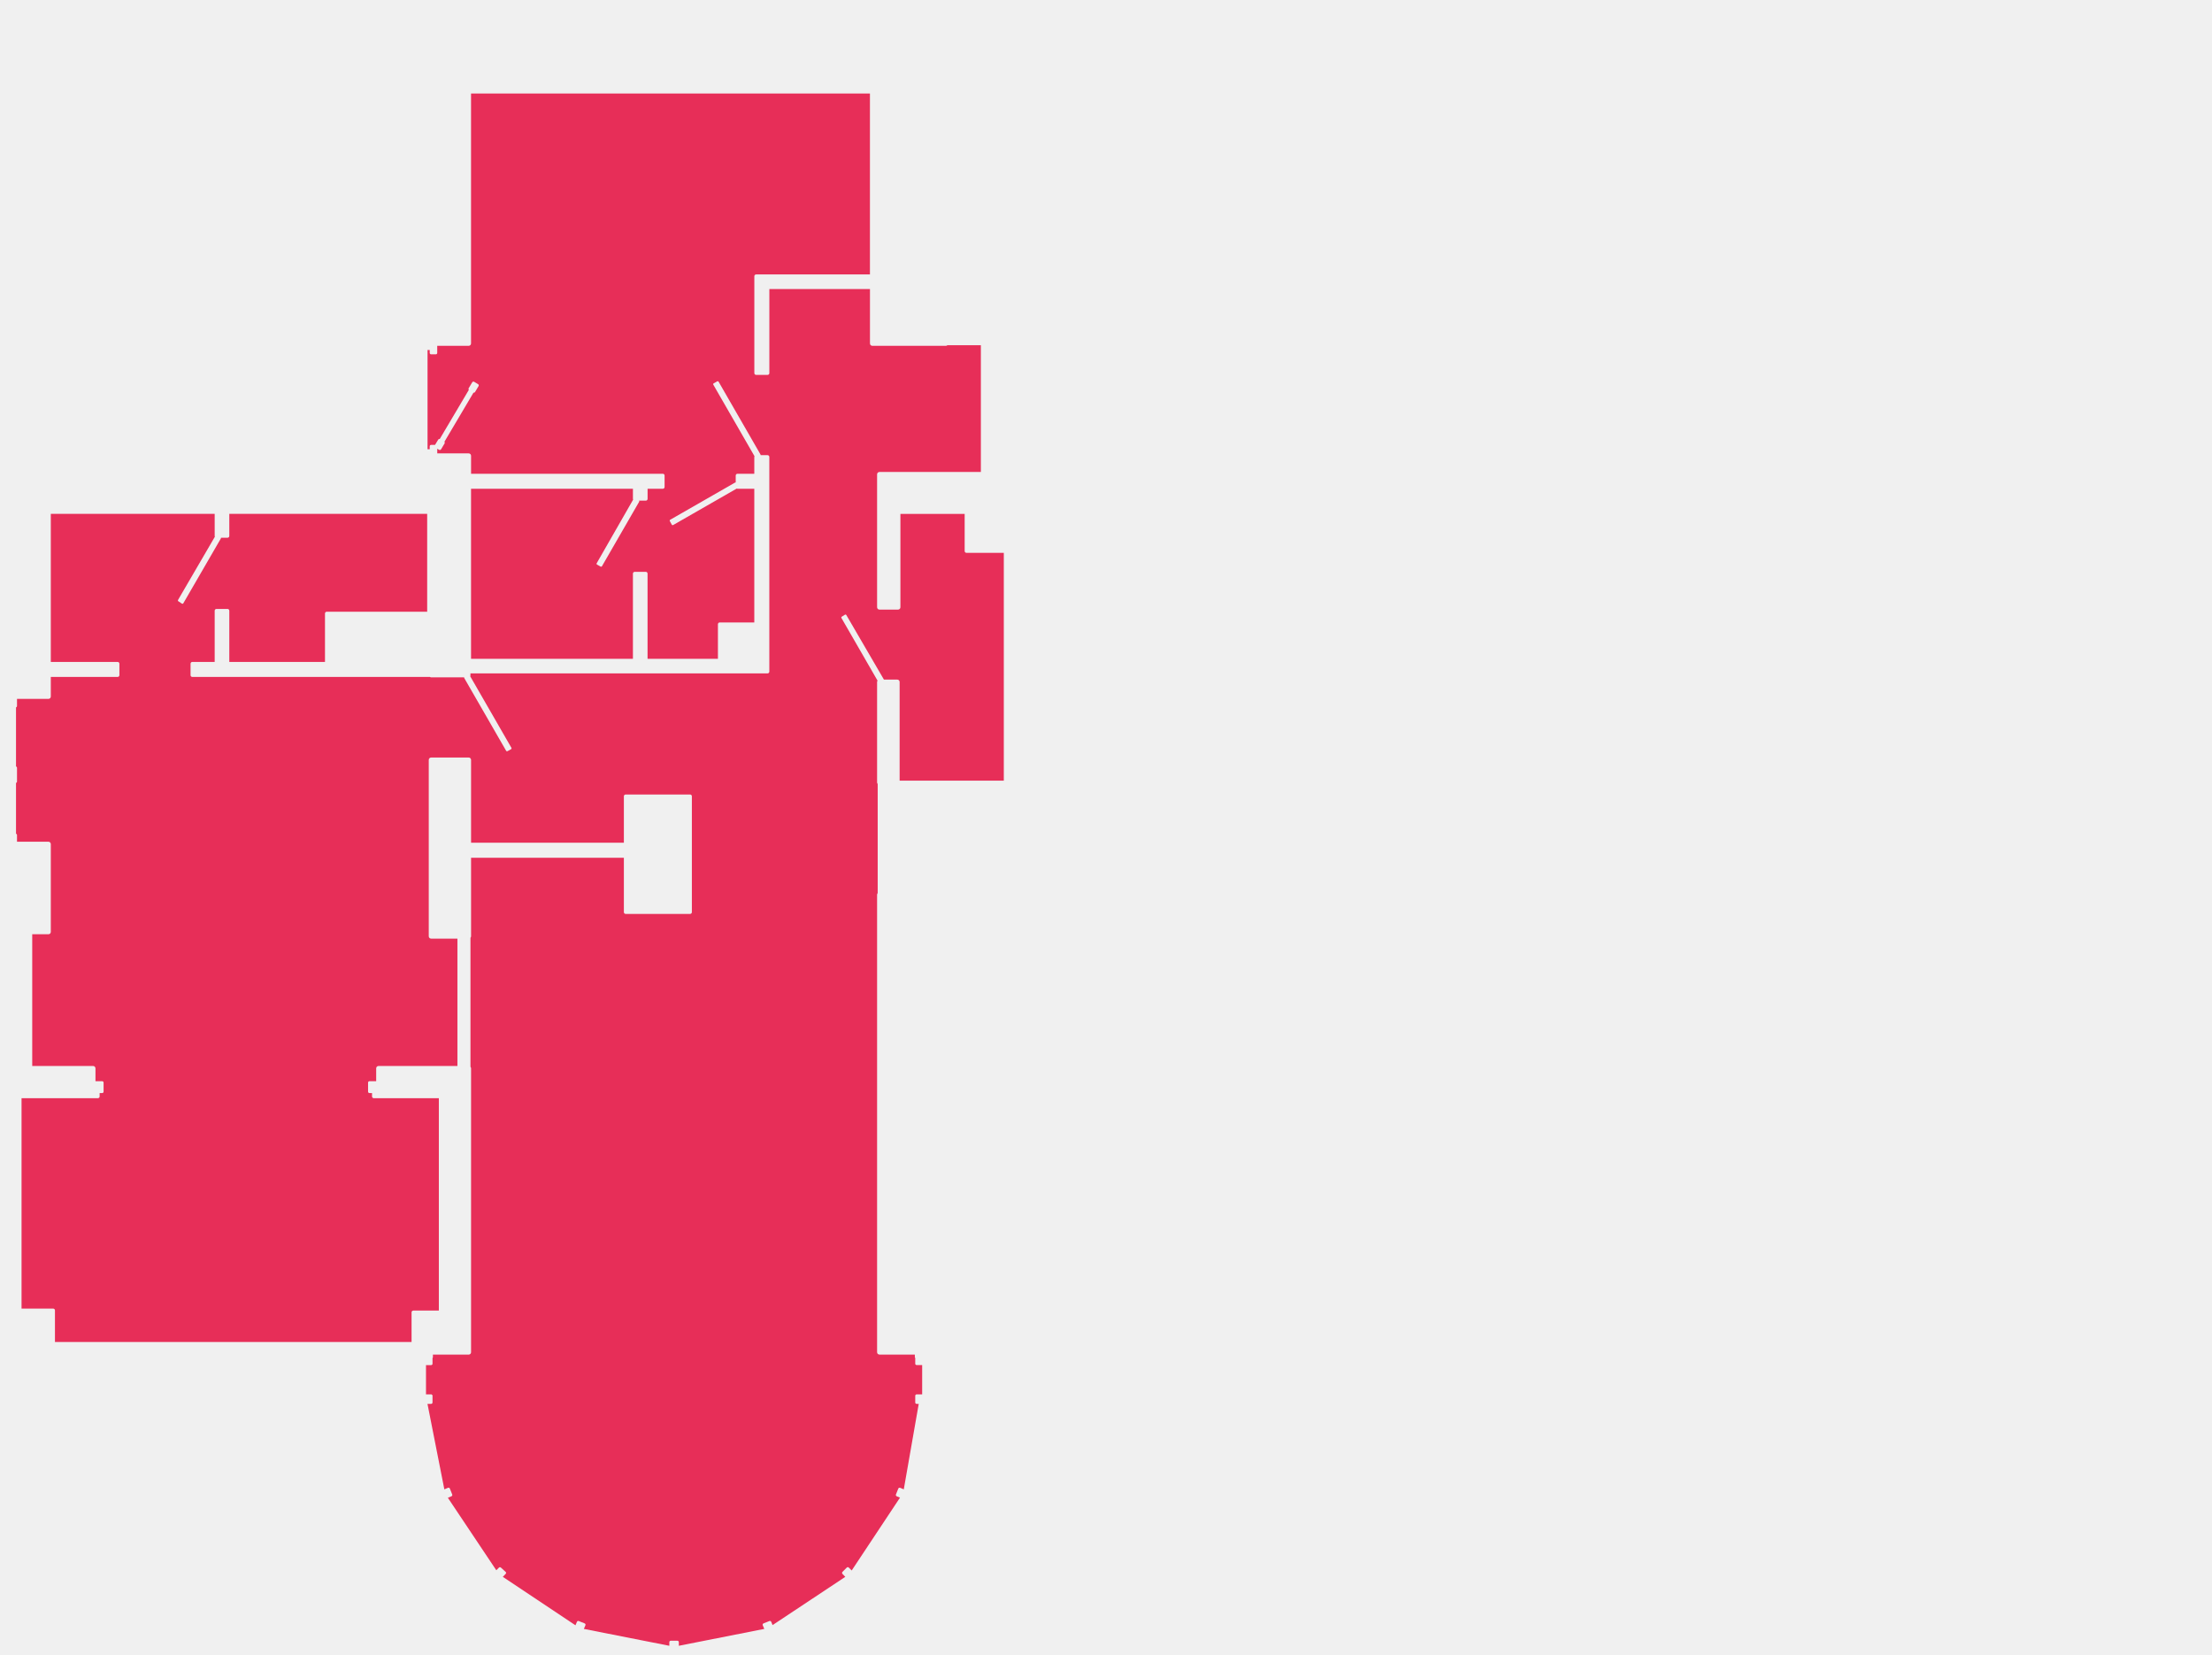
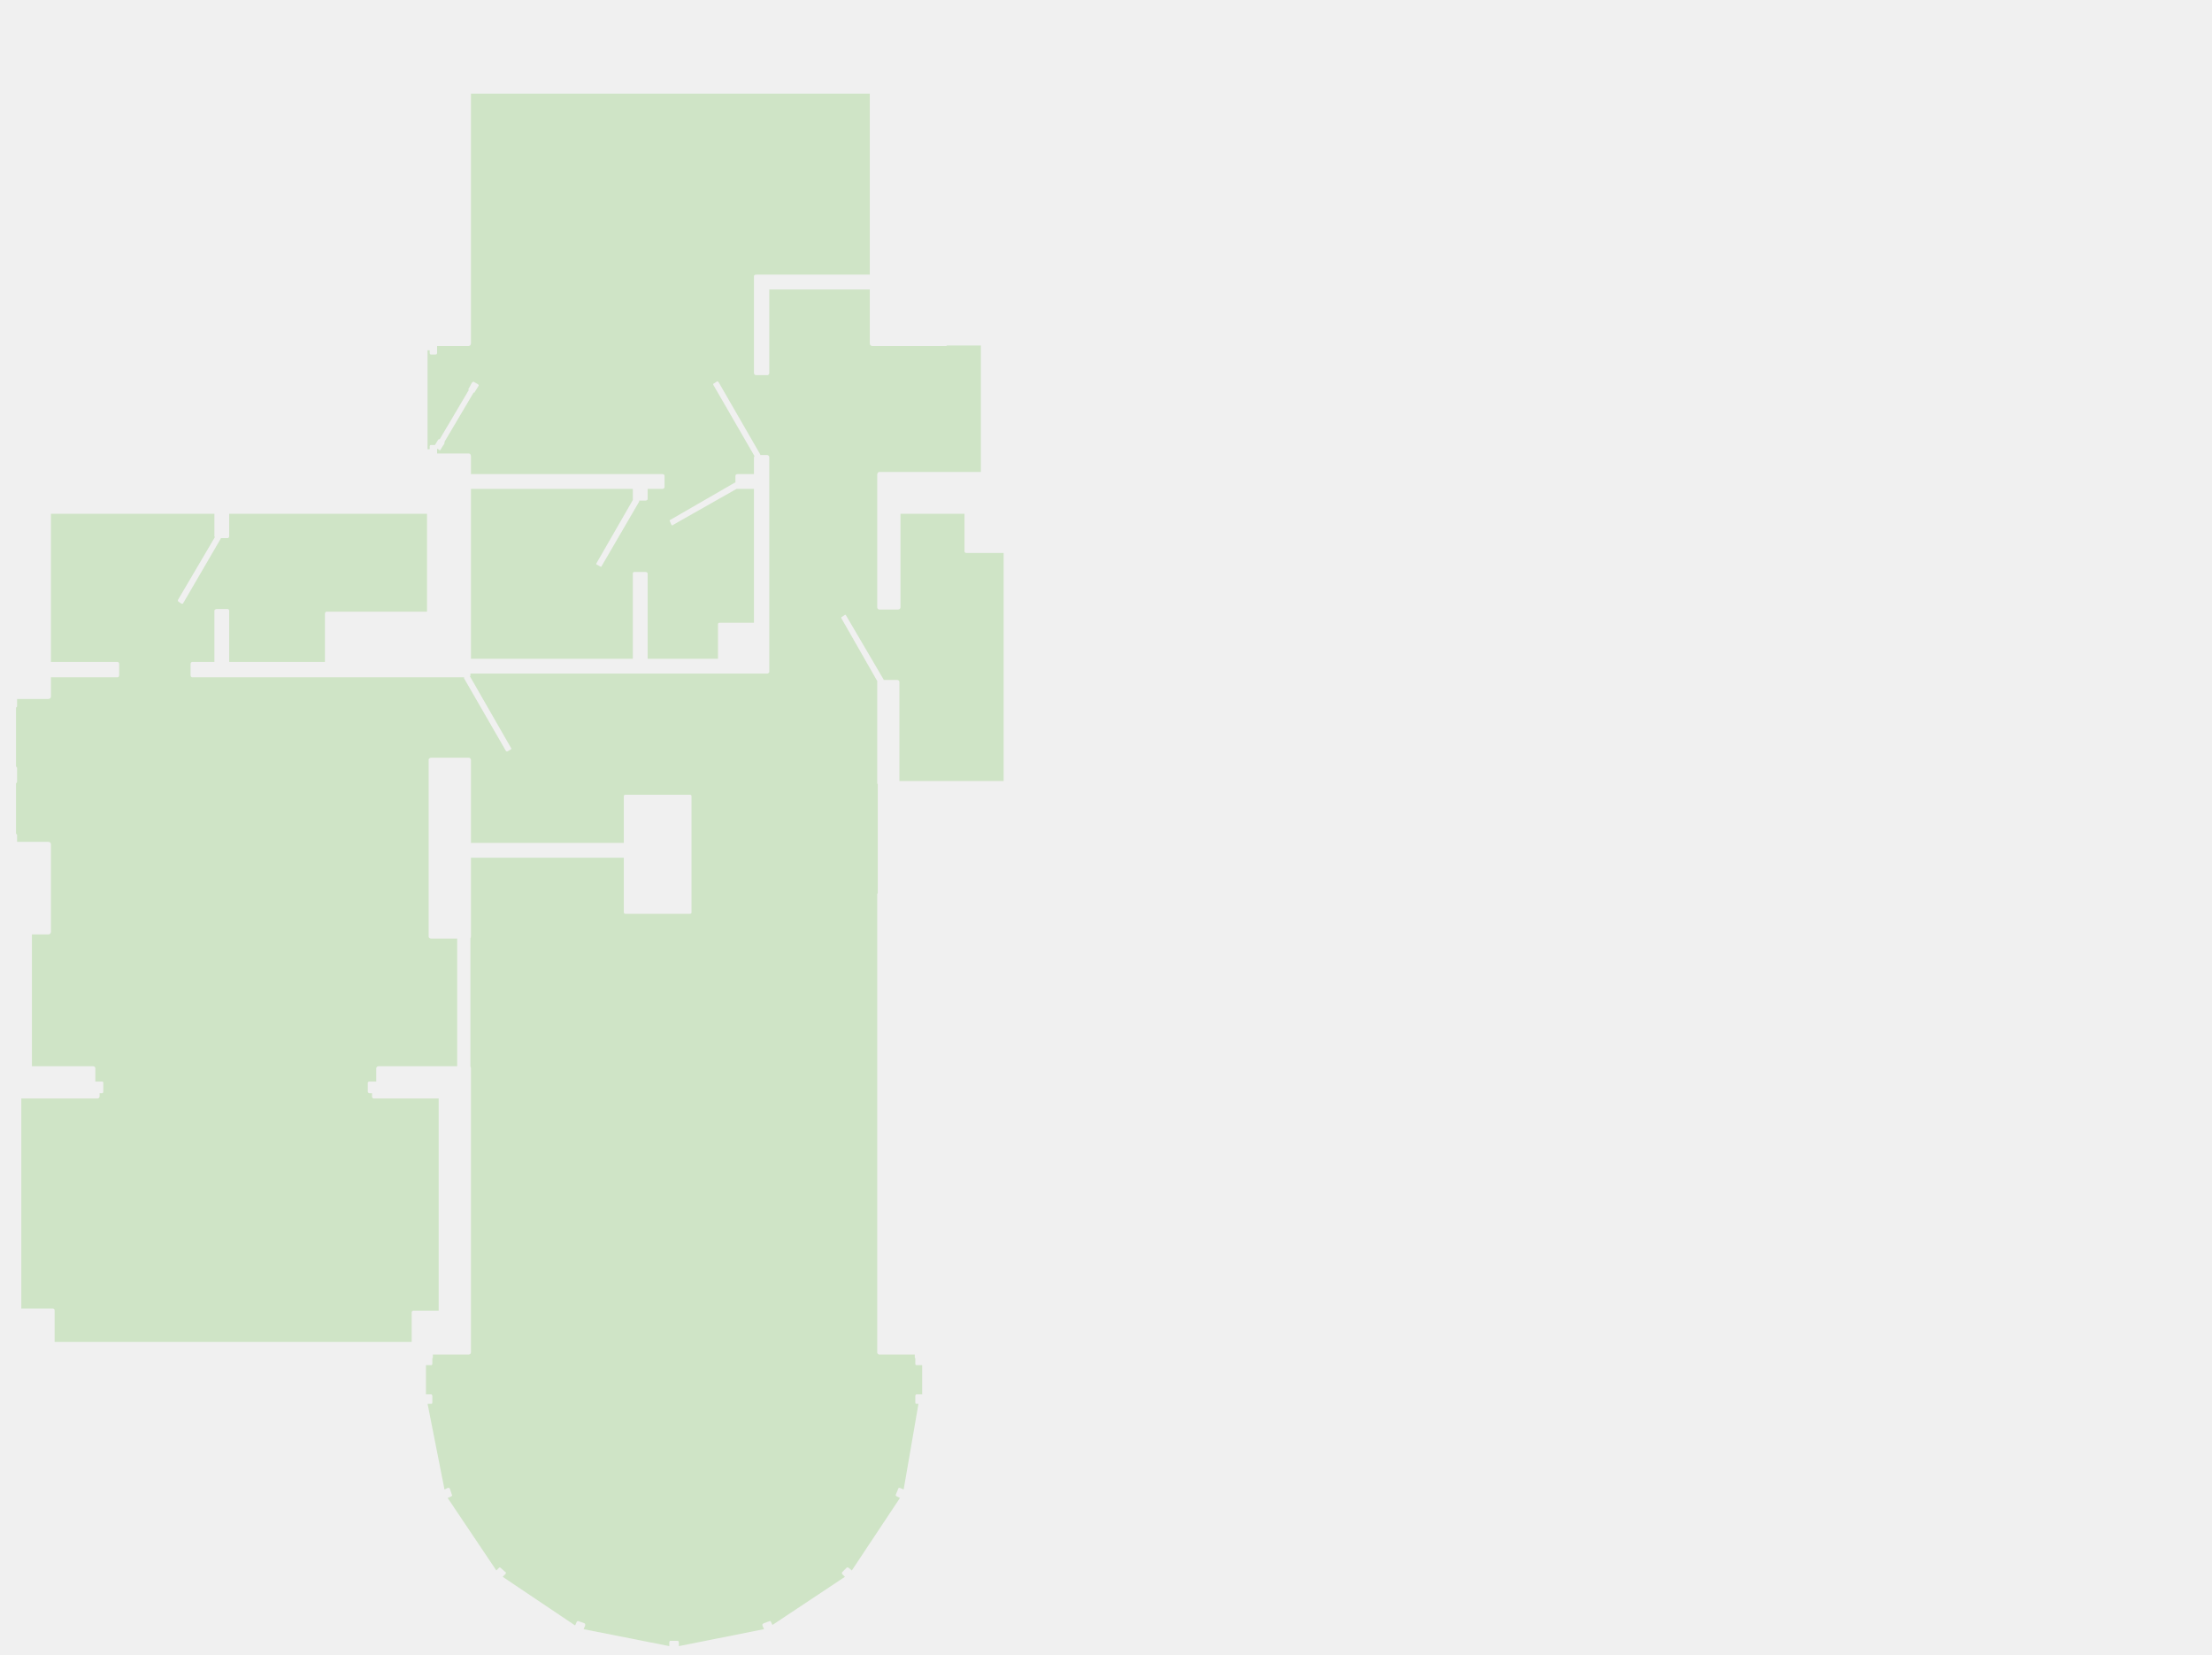
- <svg xmlns="http://www.w3.org/2000/svg" version="1.1" x="0px" y="0px" viewBox="0 0 671.4 502.08" style="enable-background:new 0 0 671.4 502.08;" xml:space="preserve">
-   <style type="text/css">
- 	.st0{fill:#BB9673;}
- 	.st1{fill:#89898A;}
- 	.st2{fill:#6BC1DD;}
- 	.st3{fill:#DCDC00;}
- 	.st4{fill:#FFFFFF;}
- 	.st5{fill:#4D4D4D;}
- 	.st6{fill:#979697;}
- 	.st7{fill:#7BC29B;}
- 	.st8{fill:#2DAB58;}
- 	.st9{fill:#DD3214;}
- 	.st10{fill:#52B262;}
- 	.st11{fill:#69C9F3;}
- 	.st12{fill:#54AF32;}
- 	.st13{fill:#72A4D8;}
- 	.st14{fill:#41B494;}
- 	.st15{fill:#FECA48;}
- 	.st16{fill:#F07F3C;}
- 	.st17{fill:#E72E58;}
- 	.st18{fill:#4060AA;}
- </style>
-   <g id="Layer_1">
- </g>
-   <g id="Layer_2">
-     <path class="st17" d="M279.9,423.12h-1.68c-0.23,0-0.42,0.19-0.42,0.42v2.04c0,0.23,0.19,0.42,0.42,0.42h0.64l-4.54,25.94   l-1.1-0.47c-0.1-0.04-0.22-0.04-0.33,0c-0.1,0.04-0.19,0.13-0.23,0.23l-0.72,1.8c-0.08,0.21,0.02,0.45,0.23,0.54l1,0.42   l-14.66,22.1l-0.89-0.89c-0.16-0.16-0.43-0.16-0.59,0l-1.32,1.32c-0.16,0.16-0.16,0.42-0.01,0.59l0.87,0.91l-22.07,14.64l-0.42-1   c-0.09-0.21-0.33-0.31-0.54-0.23l-1.8,0.72c-0.1,0.04-0.19,0.12-0.23,0.23c-0.04,0.1-0.04,0.22,0,0.33l0.47,1.11l-25.94,5.12v-1.11   c0-0.23-0.19-0.42-0.42-0.42h-2.04c-0.23,0-0.42,0.19-0.42,0.42v1.11l-25.94-5.12l0.47-1.11c0.04-0.1,0.04-0.22,0-0.33   c-0.04-0.1-0.13-0.19-0.23-0.23l-1.8-0.72c-0.22-0.09-0.45,0.02-0.54,0.23l-0.45,1.06l-22.05-14.7l0.87-0.91   c0.08-0.08,0.12-0.19,0.12-0.3c0-0.11-0.05-0.22-0.14-0.29l-1.44-1.32c-0.17-0.15-0.42-0.15-0.58,0.01l-0.81,0.81l-14.7-21.99   l1.09-0.46c0.21-0.09,0.31-0.33,0.23-0.54l-0.72-1.8c-0.04-0.1-0.12-0.19-0.23-0.23c-0.11-0.04-0.22-0.04-0.33,0l-1.11,0.47   L129.75,426h1.11c0.23,0,0.42-0.19,0.42-0.42v-2.04c0-0.23-0.19-0.42-0.42-0.42h-1.56v-8.88h1.56c0.23,0,0.42-0.19,0.42-0.42v-1.71   c0.07-0.09,0.12-0.2,0.12-0.33v-0.72h10.86c0.4,0,0.72-0.32,0.72-0.72v-11.28v-14.88v-28.32v-31.68c0-0.18-0.07-0.34-0.18-0.46   v-39.15c0.11-0.13,0.18-0.28,0.18-0.46v-23.82h46.38v16.5c0,0.3,0.24,0.54,0.54,0.54h19.56c0.3,0,0.54-0.24,0.54-0.54v-35.16   c0-0.3-0.24-0.54-0.54-0.54H189.9c-0.3,0-0.54,0.24-0.54,0.54v14.1h-46.38v-25.14c0-0.4-0.32-0.72-0.72-0.72h-11.4   c-0.4,0-0.72,0.32-0.72,0.72v53.52c0,0.4,0.32,0.72,0.72,0.72h7.98v38.64H114.9c-0.4,0-0.72,0.32-0.72,0.72v3.9h-2.04   c-0.23,0-0.42,0.19-0.42,0.42v2.76c0,0.23,0.19,0.42,0.42,0.42h0.78v1.02c0,0.3,0.24,0.54,0.54,0.54h19.74v64.44h-7.74   c-0.3,0-0.54,0.24-0.54,0.54v9H16.68v-9.6c0-0.3-0.24-0.54-0.54-0.54h-9.6v-63.84H29.7c0.3,0,0.54-0.24,0.54-0.54v-1.02h0.78   c0.23,0,0.42-0.19,0.42-0.42v-2.76c0-0.23-0.19-0.42-0.42-0.42h-2.04v-3.9c0-0.4-0.32-0.72-0.72-0.72H9.78V283.5h4.92   c0.4,0,0.72-0.32,0.72-0.72v-26.64c0-0.4-0.32-0.72-0.72-0.72H5.16v-2.04c0-0.19-0.13-0.34-0.3-0.4v-15.41   c0.17-0.05,0.3-0.21,0.3-0.4v-2.16v-2.04c0-0.19-0.13-0.34-0.3-0.4v-17.93c0.17-0.05,0.3-0.21,0.3-0.4v-2.16h9.54   c0.4,0,0.72-0.32,0.72-0.72v-5.94H35.7c0.3,0,0.54-0.24,0.54-0.54v-3.48c0-0.3-0.24-0.54-0.54-0.54H15.42v-44.94h49.74v6.72   c0,0.08,0.02,0.16,0.06,0.23l-11.18,19.18c-0.08,0.14-0.04,0.31,0.09,0.4l1.08,0.72c0.05,0.03,0.11,0.05,0.17,0.05   c0.02,0,0.05,0,0.07-0.01c0.08-0.02,0.15-0.07,0.19-0.14l11.4-19.68c0.04-0.06,0.04-0.14,0.03-0.21h1.99c0.3,0,0.54-0.24,0.54-0.54   v-6.72h60.06v29.64c0,0.02,0.01,0.04,0.01,0.06H99.18c-0.3,0-0.54,0.24-0.54,0.54v14.7H69.6v-15.54c0-0.3-0.24-0.54-0.54-0.54H65.7   c-0.3,0-0.54,0.24-0.54,0.54v15.54h-6.78c-0.3,0-0.54,0.24-0.54,0.54v3.48c0,0.3,0.24,0.54,0.54,0.54h7.32h33.48h31.35   c0.09,0.07,0.2,0.12,0.32,0.12h10.03c-0.01,0.07-0.01,0.15,0.03,0.21l12.72,22.08c0.06,0.1,0.16,0.15,0.26,0.15   c0.05,0,0.1-0.01,0.15-0.04l1.08-0.6c0.07-0.04,0.12-0.1,0.14-0.18c0.02-0.08,0.01-0.16-0.03-0.23l-12.5-21.7   c0.03-0.07,0.06-0.15,0.06-0.23v-0.12v-0.54h2.22h73.44h14.52c0.3,0,0.54-0.24,0.54-0.54v-14.4V144.3v-5.64   c0-0.3-0.24-0.54-0.54-0.54h-2.11c0.01-0.07,0.01-0.15-0.03-0.21l-12.72-22.08c-0.08-0.14-0.26-0.19-0.41-0.11l-1.08,0.6   c-0.07,0.04-0.12,0.1-0.14,0.18c-0.02,0.08-0.01,0.16,0.03,0.23l12.5,21.7c-0.04,0.07-0.06,0.15-0.06,0.23v5.1h-5.1   c-0.3,0-0.54,0.24-0.54,0.54v2.11c-0.07-0.01-0.15-0.01-0.21,0.03l-19.68,11.28c-0.14,0.08-0.19,0.26-0.11,0.41l0.6,1.08   c0.04,0.07,0.1,0.12,0.18,0.14c0.03,0.01,0.05,0.01,0.08,0.01c0.05,0,0.1-0.01,0.15-0.04l19.29-11.06   c0.07,0.04,0.15,0.06,0.24,0.06h5.1v40.56h-10.5c-0.3,0-0.54,0.24-0.54,0.54v10.5h-21.36v-25.86c0-0.3-0.24-0.54-0.54-0.54h-3.36   c-0.3,0-0.54,0.24-0.54,0.54v25.86h-16.5h-32.64v-51.6h49.14v3.06c0,0.09,0.02,0.16,0.06,0.24l-11.06,19.3   c-0.04,0.07-0.05,0.15-0.03,0.23c0.02,0.08,0.07,0.14,0.14,0.18l1.08,0.6c0.05,0.03,0.1,0.04,0.15,0.04c0.1,0,0.2-0.05,0.26-0.15   L194,152.25c0.06-0.11,0.03-0.24-0.04-0.33h2.06c0.3,0,0.54-0.24,0.54-0.54v-3.06h4.62c0.3,0,0.54-0.24,0.54-0.54v-3.48   c0-0.3-0.24-0.54-0.54-0.54h-58.2v-5.46c0-0.4-0.32-0.72-0.72-0.72h-9.54v-1.42l0.56,0.34c0.07,0.04,0.14,0.06,0.22,0.06   c0.14,0,0.28-0.07,0.36-0.2l1.08-1.8c0.06-0.1,0.07-0.21,0.05-0.32c-0.02-0.07-0.06-0.13-0.1-0.18l8.84-14.93   c0.03,0.01,0.06,0.03,0.09,0.03c0.03,0,0.07,0,0.1-0.01c0.11-0.03,0.2-0.1,0.26-0.19l1.08-1.8c0.12-0.2,0.05-0.46-0.14-0.58   l-1.2-0.72c-0.1-0.06-0.21-0.07-0.32-0.05c-0.11,0.03-0.2,0.1-0.26,0.19l-1.08,1.8c-0.06,0.1-0.07,0.21-0.05,0.32   c0.02,0.07,0.06,0.13,0.1,0.18l-8.84,14.92c-0.07-0.02-0.13-0.02-0.2-0.01c-0.11,0.03-0.2,0.1-0.26,0.19l-0.96,1.6h-1.2   c-0.23,0-0.42,0.19-0.42,0.42v0.9h-0.66V106.2h0.66v0.9c0,0.23,0.19,0.42,0.42,0.42h1.44c0.23,0,0.42-0.19,0.42-0.42v-2.16h9.54   c0.4,0,0.72-0.32,0.72-0.72V28.38h121.08v54.9H229.5c-0.3,0-0.54,0.24-0.54,0.54v29.4c0,0.3,0.24,0.54,0.54,0.54h3.48   c0.3,0,0.54-0.24,0.54-0.54v-8.52V87.72h30.54v5.22v11.28c0,0.4,0.32,0.72,0.72,0.72h2.16h11.28h8.88c0.18,0,0.34-0.07,0.46-0.18   h10.16v31.5v0v6.96h-30.78c-0.4,0-0.72,0.32-0.72,0.72v11.28v29.04c0,0.4,0.32,0.72,0.72,0.72h5.64c0.4,0,0.72-0.32,0.72-0.72   v-28.32h19.5v11.28c0,0.3,0.24,0.54,0.54,0.54h11.34v69.12h-31.62v-29.94c0-0.4-0.32-0.72-0.72-0.72h-4.06c0-0.01,0-0.02,0-0.03   l-11.4-19.56c-0.04-0.07-0.11-0.12-0.19-0.14c-0.08-0.02-0.16-0.01-0.23,0.04l-0.96,0.6c-0.14,0.09-0.18,0.26-0.1,0.4l10.96,19.01   c-0.08,0.12-0.14,0.25-0.14,0.4v30.48c0,0.18,0.07,0.34,0.18,0.46v33.15c-0.11,0.13-0.18,0.28-0.18,0.46v138.84   c0,0.4,0.32,0.72,0.72,0.72h10.74v0.72c0,0.12,0.05,0.23,0.12,0.33v1.71c0,0.23,0.19,0.42,0.42,0.42h1.68V423.12z" />
+ <svg xmlns="http://www.w3.org/2000/svg" xml:space="preserve" width="236.855mm" height="177.123mm" version="1.1" style="shape-rendering:geometricPrecision; text-rendering:geometricPrecision; image-rendering:optimizeQuality; fill-rule:evenodd; clip-rule:evenodd" viewBox="0 0 4181 3127" id="svg2411">
+   <defs id="defs4">
+     <style type="text/css" id="style2">
+    
+     .str0 {stroke:#BC9776;stroke-width:0.161}
+     .str3 {stroke:#BC9776;stroke-width:0.161;stroke-linecap:round}
+     .str13 {stroke:#6EC1DD;stroke-width:3.737;stroke-linecap:round;stroke-linejoin:round}
+     .str2 {stroke:#989898;stroke-width:3.737;stroke-linecap:round;stroke-linejoin:round}
+     .str4 {stroke:#BC9776;stroke-width:3.737;stroke-linecap:round;stroke-linejoin:round}
+     .str9 {stroke:#BC9776;stroke-width:1.495;stroke-linecap:round;stroke-linejoin:round}
+     .str11 {stroke:#BC9776;stroke-width:5.23;stroke-linecap:round;stroke-linejoin:round}
+     .str7 {stroke:#BC9776;stroke-width:2.989;stroke-linecap:round;stroke-linejoin:round}
+     .str14 {stroke:#DDDD00;stroke-width:0.747;stroke-linecap:round;stroke-linejoin:round}
+     .str1 {stroke:#BC9776;stroke-width:8.967;stroke-linecap:round;stroke-linejoin:round}
+     .str5 {stroke:#BC9776;stroke-width:6.725;stroke-linecap:round;stroke-linejoin:round}
+     .str10 {stroke:#6EDDA5;stroke-width:4.484;stroke-linecap:round;stroke-linejoin:round}
+     .str8 {stroke:#BC9776;stroke-width:4.484;stroke-linecap:round;stroke-linejoin:round}
+     .str12 {stroke:#00B85C;stroke-width:2.242;stroke-linecap:round;stroke-linejoin:round}
+     .str6 {stroke:#BC9776;stroke-width:2.242;stroke-linecap:round;stroke-linejoin:round}
+     .fil3 {fill:none;fill-rule:nonzero}
+     .fil1 {fill:#EBECEC}
+     .fil0 {fill:#CFE4C6}
+     .fil2 {fill:#BC9776;fill-rule:nonzero}
+    
+   </style>
+   </defs>
+   <g id="Слой_x0020_1">
+     <path class="fil0" d="M1743 2635l-11 0c-1,0 -2,2 -2,3l0 13c0,1 1,2 2,2l4 0 -28 162 -7 -3c0,0 -1,0 -2,0 -1,0 -1,1 -1,1l-5 12c0,1 0,2 2,3l6 3 -91 137 -6 -5c-1,-1 -3,-1 -4,0l-8 8c-1,1 -1,3 0,4l5 5 -137 91 -3 -6c0,-1 -2,-2 -3,-1l-11 4c-1,1 -1,1 -2,2 0,0 0,1 0,2l3 7 -161 32 0 -7c0,-2 -1,-3 -3,-3l-13 0c-1,0 -2,1 -2,3l0 7 -162 -32 3 -7c0,-1 0,-2 0,-2 0,-1 -1,-1 -1,-2l-11 -4c-2,-1 -3,0 -4,1l-3 7 -137 -92 5 -5c1,-1 1,-2 1,-2 0,-1 0,-2 -1,-2l-9 -8c-1,-1 -2,-1 -3,0l-5 5 -92 -137 7 -3c1,-1 2,-2 1,-3l-4 -12c0,0 -1,-1 -2,-1 0,0 -1,0 -2,0l-6 3 -32 -162 7 0c1,0 2,-1 2,-2l0 -13c0,-1 -1,-3 -2,-3l-10 0 0 -55 10 0c1,0 2,-1 2,-3l0 -10c1,-1 1,-1 1,-2l0 -5 68 0c2,0 4,-2 4,-4l0 -70 0 -93 0 -176 0 -198c0,-1 0,-2 -1,-3l0 -243c1,-1 1,-2 1,-3l0 -149 289 0 0 103c0,2 1,3 3,3l122 0c2,0 3,-1 3,-3l0 -219c0,-2 -1,-3 -3,-3l-122 0c-2,0 -3,1 -3,3l0 88 -289 0 0 -157c0,-2 -2,-4 -4,-4l-71 0c-3,0 -5,2 -5,4l0 334c0,2 2,4 5,4l49 0 0 241 -149 0c-2,0 -4,2 -4,4l0 25 -13 0c-1,0 -3,1 -3,2l0 17c0,2 2,3 3,3l5 0 0 6c0,2 1,4 3,4l123 0 0 401 -48 0c-2,0 -3,2 -3,3l0 56 -675 0 0 -59c0,-2 -1,-4 -3,-4l-60 0 0 -397 145 0c1,0 3,-2 3,-4l0 -6 5 0c1,0 2,-1 2,-3l0 -17c0,-1 -1,-2 -2,-2l-13 0 0 -25c0,-2 -2,-4 -4,-4l-116 0 0 -249 31 0c3,0 5,-2 5,-5l0 -166c0,-2 -2,-4 -5,-4l-59 0 0 -13c0,-1 -1,-2 -2,-2l0 -96c1,0 2,-1 2,-3l0 -13 0 -13c0,-1 -1,-2 -2,-2l0 -112c1,0 2,-1 2,-2l0 -14 59 0c3,0 5,-2 5,-4l0 -37 126 0c2,0 3,-2 3,-4l0 -21c0,-2 -1,-4 -3,-4l-126 0 0 -280 309 0 0 42c0,1 0,1 1,2l-70 119c0,1 0,2 1,3l6 4c1,0 1,0 1,0 1,0 1,0 1,0 0,0 1,0 1,-1l71 -122c0,-1 0,-1 0,-1l13 0c2,0 3,-2 3,-4l0 -42 374 0 0 185c0,0 0,0 0,0l-190 0c-2,0 -3,2 -3,4l0 91 -181 0 0 -97c0,-1 -1,-3 -3,-3l-21 0c-2,0 -4,2 -4,3l0 97 -42 0c-2,0 -3,2 -3,4l0 21c0,2 1,4 3,4l46 0 208 0 195 0c1,0 2,0 2,0l63 0c0,1 0,1 0,2l79 137c1,1 1,1 2,1 0,0 1,0 1,0l7 -4c0,0 0,-1 0,-1 1,-1 1,-1 0,-1l-78 -136c1,0 1,-1 1,-1l0 -1 0 -3 14 0 457 0 90 0c2,0 4,-2 4,-3l0 -90 0 -281 0 -35c0,-2 -2,-4 -4,-4l-13 0c0,0 0,0 0,-1l-79 -137c-1,-1 -2,-2 -3,-1l-6 4c-1,0 -1,0 -1,1 0,0 0,1 0,1l78 135c0,1 -1,1 -1,2l0 32 -31 0c-2,0 -4,1 -4,3l0 13c0,0 -1,0 -1,0l-123 71c0,0 -1,1 0,2l3 7c1,0 1,1 2,1 0,0 0,0 0,0 0,0 1,0 1,-1l120 -68c1,0 1,0 2,0l31 0 0 253 -65 0c-2,0 -3,1 -3,3l0 65 -133 0 0 -161c0,-2 -2,-3 -4,-3l-21 0c-2,0 -3,1 -3,3l0 161 -103 0 -203 0 0 -321 306 0 0 19c0,1 0,1 0,2l-69 120c0,0 0,1 0,1 0,1 1,1 1,1l7 4c0,0 1,0 1,0 0,0 1,0 1,-1l71 -122c0,0 0,-1 0,-2l12 0c2,0 4,-1 4,-3l0 -19 28 0c2,0 4,-2 4,-3l0 -22c0,-2 -2,-3 -4,-3l-362 0 0 -34c0,-3 -2,-5 -4,-5l-60 0 0 -9 4 2c0,1 0,1 1,1 1,0 2,-1 2,-2l7 -11c0,0 0,-1 0,-2 0,0 0,-1 0,-1l55 -93c0,0 0,0 0,0 0,0 1,0 1,0 1,0 1,0 1,-1l7 -11c1,-1 1,-3 -1,-4l-7 -4c-1,-1 -1,-1 -2,0 -1,0 -1,0 -2,1l-6 11c-1,1 -1,1 -1,2 0,0 1,1 1,1l-55 93c-1,0 -1,0 -1,0 -1,0 -2,1 -2,1l-6 10 -8 0c-1,0 -2,1 -2,3l0 5 -4 0 0 -187 4 0 0 5c0,2 1,3 2,3l9 0c2,0 3,-1 3,-3l0 -13 59 0c3,0 5,-2 5,-5l0 -472 754 0 0 342 -215 0c-2,0 -4,1 -4,3l0 183c0,2 2,4 4,4l22 0c1,0 3,-2 3,-4l0 -53 0 -105 190 0 0 32 0 70c0,3 2,5 5,5l13 0 70 0 56 0c1,0 2,-1 2,-1l64 0 0 196 0 0 0 43 -192 0c-2,0 -4,2 -4,5l0 70 0 181c0,2 2,4 4,4l35 0c3,0 5,-2 5,-4l0 -177 121 0 0 71c0,2 2,3 3,3l71 0 0 431 -197 0 0 -187c0,-2 -2,-4 -4,-4l-26 0c0,0 0,-1 0,-1l-71 -121c0,-1 0,-1 -1,-1 0,0 -1,0 -1,0l-6 4c-1,0 -1,1 -1,2l68 119c0,0 0,1 0,2l0 190c0,1 0,2 1,3l0 206c-1,1 -1,2 -1,3l0 865c0,2 2,4 4,4l67 0 0 5c0,0 0,1 1,2l0 10c0,2 1,3 2,3l11 0 0 55z" id="path7" />
  </g>
</svg>
